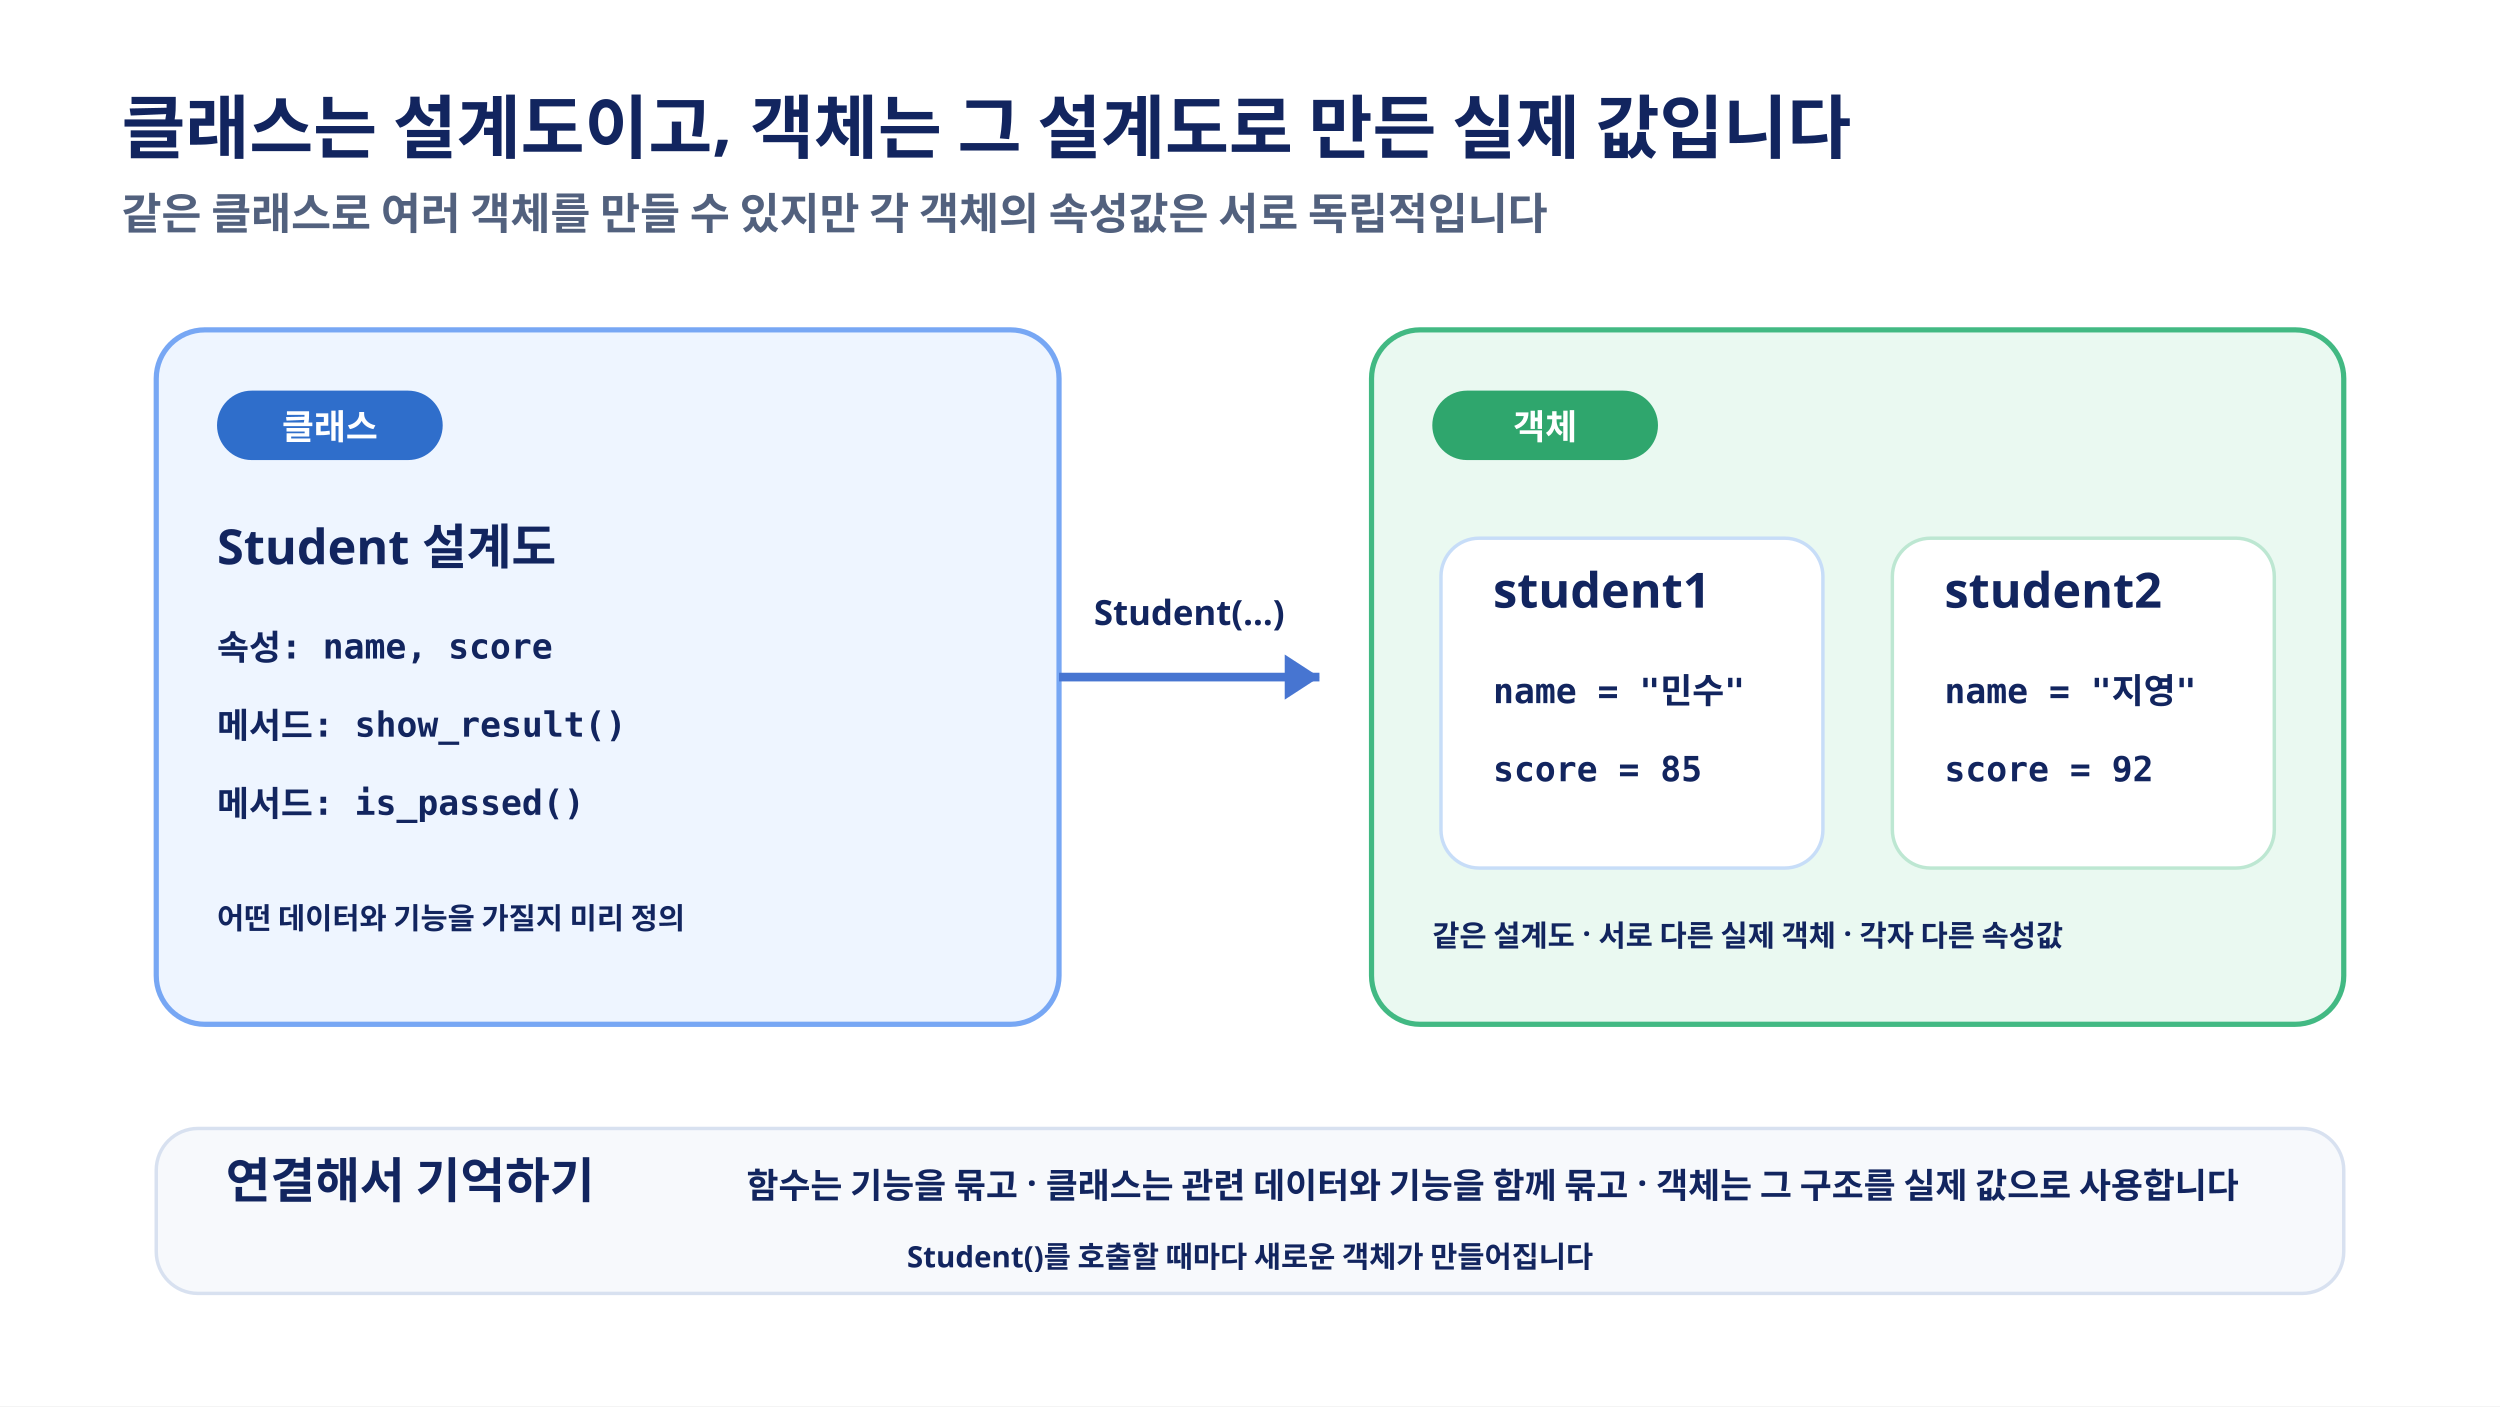
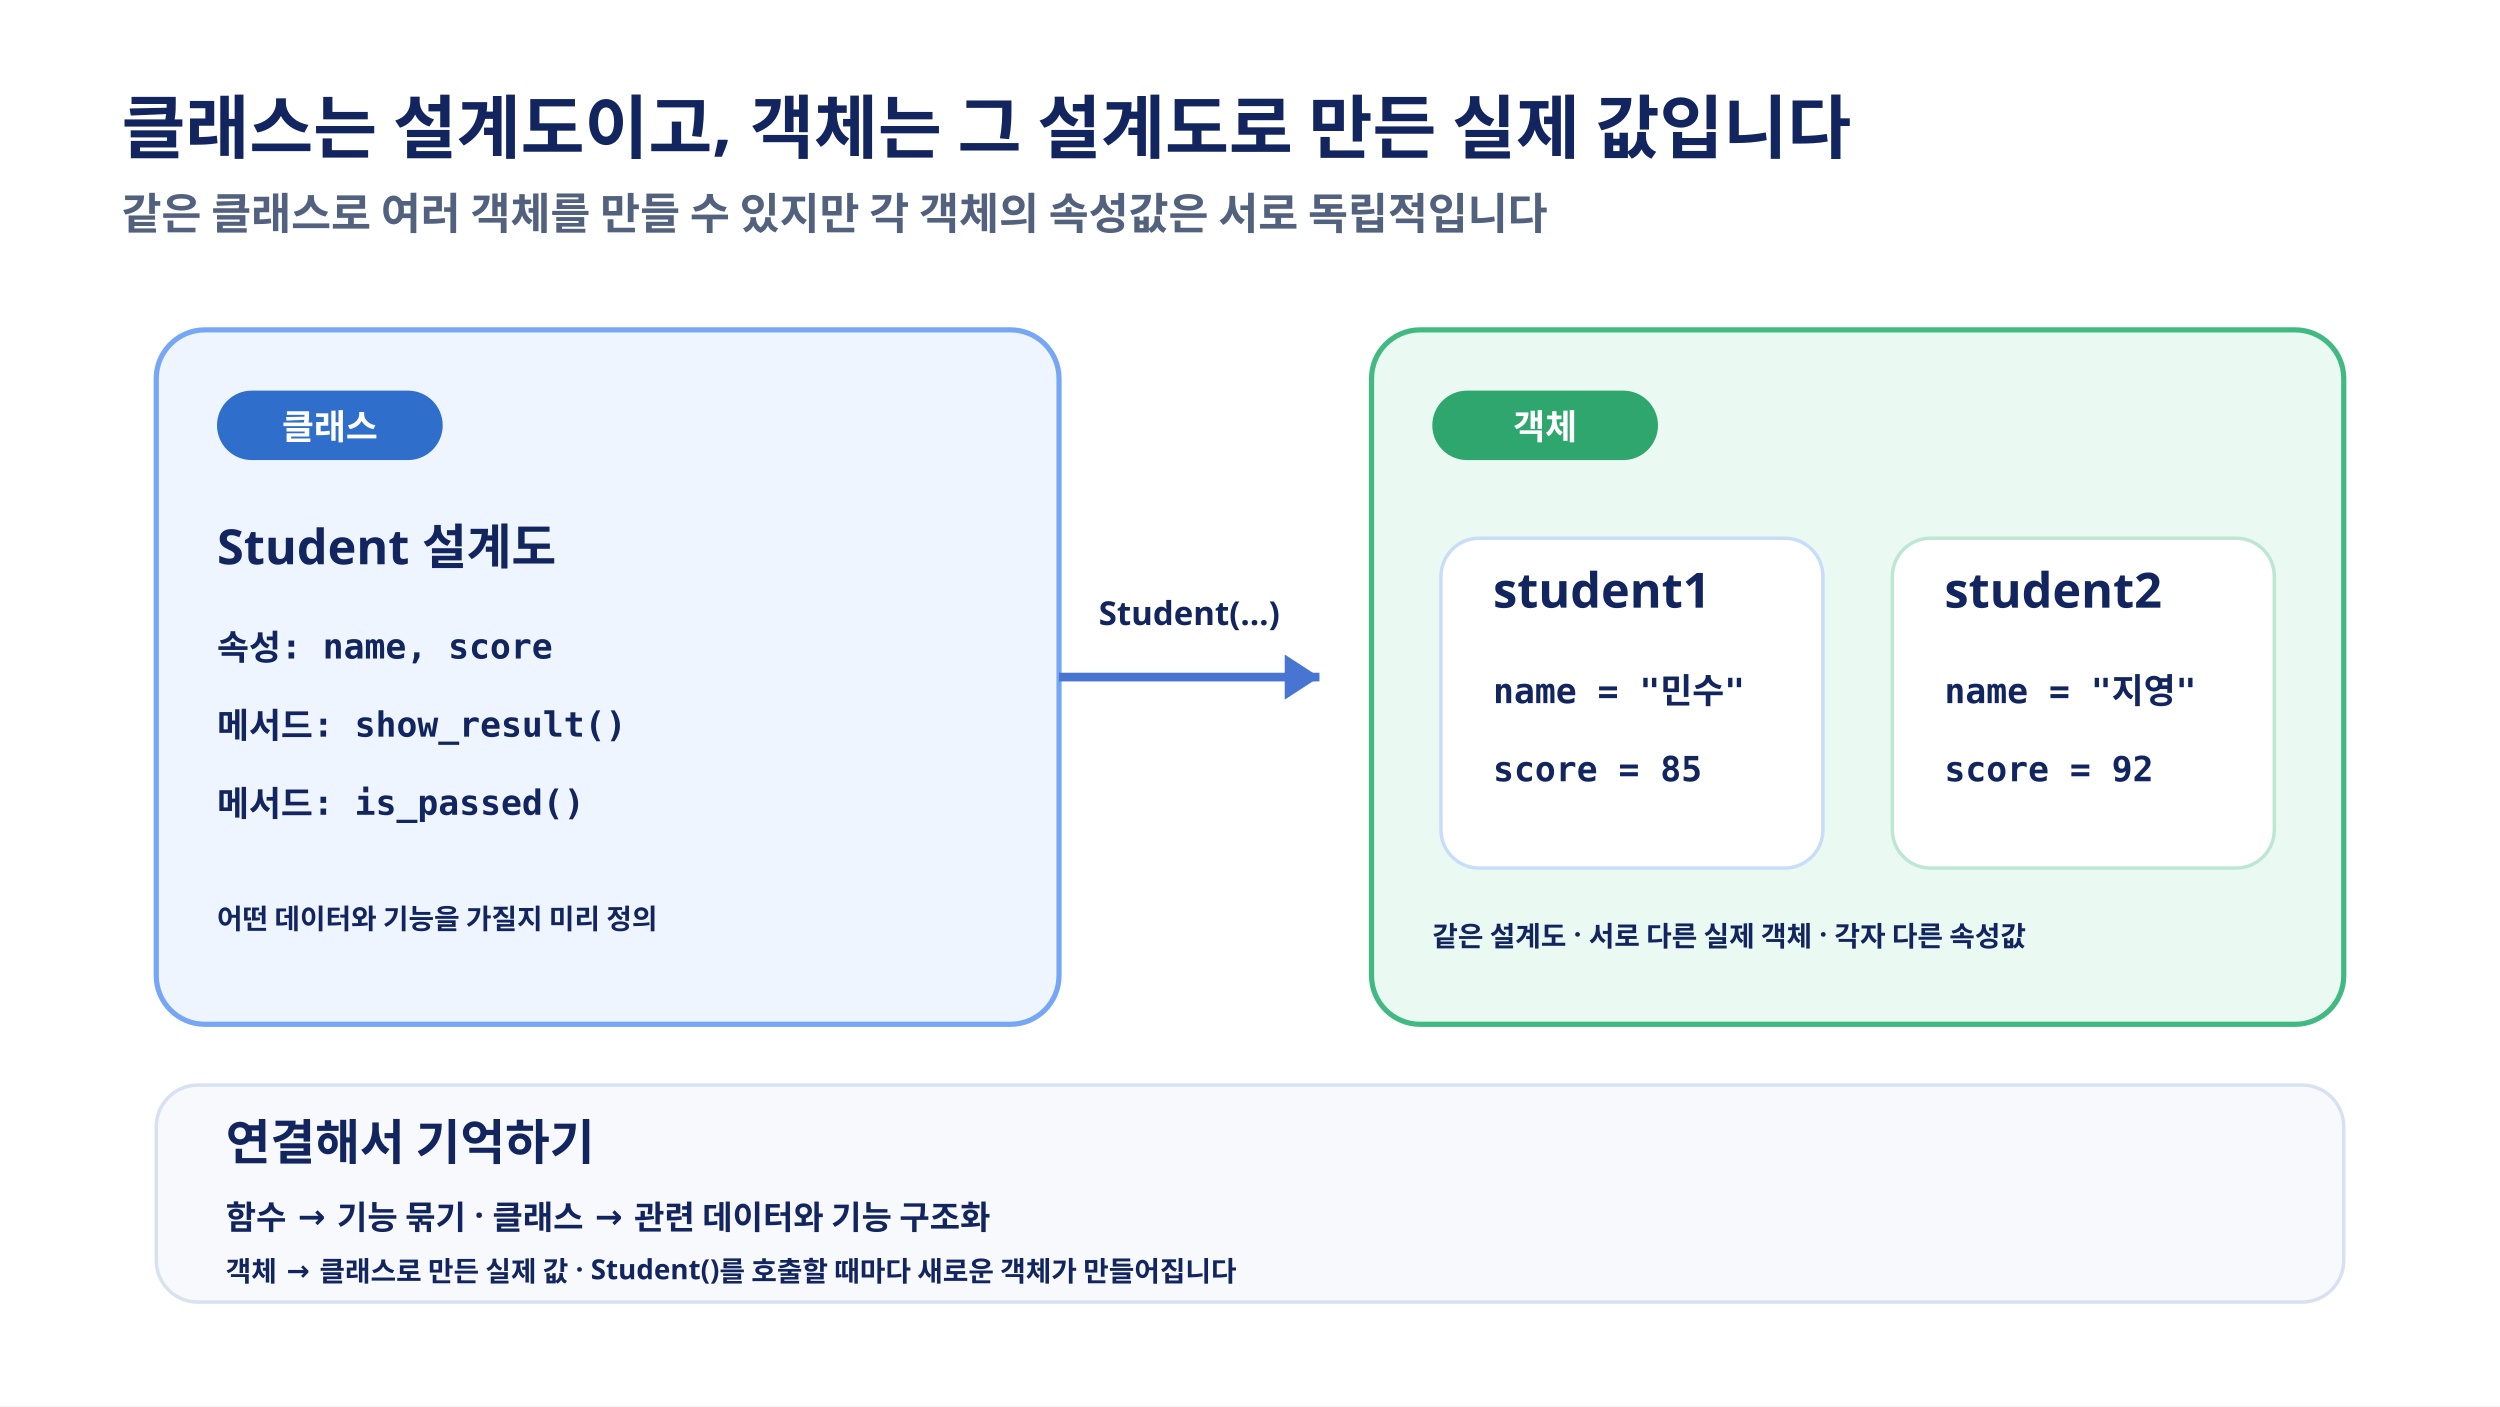
<svg xmlns="http://www.w3.org/2000/svg" width="1440" height="810" viewBox="0 0 1440 810" role="img" aria-labelledby="title desc">
  <rect width="1440" height="810" fill="#ffffff" />
-   <style>text{font-family:Pretendard,'Noto Sans KR','Malgun Gothic',sans-serif;fill:#12255f}.t{font-size:40px;font-weight:800}.s{font-size:25px;font-weight:700;fill:#52617e}.h{font-size:28px;font-weight:800}.b{font-size:20px;font-weight:600}.code{font-family:Consolas,monospace;font-size:20px;font-weight:700}.small{font-size:17px;font-weight:600}.tag{font-size:20px;font-weight:800;fill:#fff}</style>
+   <style>text{font-family:Pretendard,'Noto Sans KR','Malgun Gothic',sans-serif;fill:#12255f}.t{font-size:40px;font-weight:800}.s{font-size:25px;font-weight:700;fill:#52617e}.h{font-size:28px;font-weight:800}.b{font-size:19px;font-weight:600}.code{font-family:Consolas,monospace;font-size:20px;font-weight:700}.small{font-size:16px;font-weight:600}.tag{font-size:20px;font-weight:800;fill:#fff}</style>
  <text x="70" y="88" class="t">클래스는 설계도이고, 객체는 그 설계도로 만든 실제 값입니다</text>
  <text x="70" y="132" class="s">같은 클래스로 여러 객체를 만들 수 있지만 각 객체의 속성값은 서로 독립적입니다</text>
  <rect x="90" y="190" width="520" height="400" rx="28" fill="#eef5ff" stroke="#77a7f4" stroke-width="3" />
  <rect x="125" y="225" width="130" height="40" rx="20" fill="#2f6ecb" />
  <text x="190" y="253" text-anchor="middle" class="tag">클래스</text>
  <text x="125" y="325" class="h">Student 설계도</text>
  <text x="125" y="380" class="code">속성: name, score</text>
  <text x="125" y="425" class="code">메서드: show_result()</text>
  <text x="125" y="470" class="code">메서드: is_passed()</text>
  <text x="125" y="535" class="small">어떤 데이터와 기능을 가질지 미리 정의</text>
  <line x1="610" y1="390" x2="760" y2="390" stroke="#4775d1" stroke-width="5" />
  <polygon points="760,390 740,377 740,403" fill="#4775d1" />
  <text x="685" y="360" text-anchor="middle" class="b">Student(...)</text>
  <rect x="790" y="190" width="560" height="400" rx="28" fill="#eaf9f1" stroke="#42b983" stroke-width="3" />
  <rect x="825" y="225" width="130" height="40" rx="20" fill="#2fa66d" />
  <text x="890" y="253" text-anchor="middle" class="tag">객체</text>
  <rect x="830" y="310" width="220" height="190" rx="22" fill="#ffffff" stroke="#c7ddf8" stroke-width="2" />
  <text x="860" y="350" class="h">student1</text>
  <text x="860" y="405" class="code">name = "민수"</text>
  <text x="860" y="450" class="code">score = 85</text>
  <rect x="1090" y="310" width="220" height="190" rx="22" fill="#ffffff" stroke="#bde7d2" stroke-width="2" />
  <text x="1120" y="350" class="h">student2</text>
  <text x="1120" y="405" class="code">name = "지영"</text>
  <text x="1120" y="450" class="code">score = 92</text>
  <text x="825" y="545" class="small">같은 설계도 · 서로 다른 실제 객체 · 각자 다른 속성값</text>
-   <rect x="90" y="650" width="1260" height="95" rx="24" fill="#f7f9fc" stroke="#d8e1f0" stroke-width="2" />
-   <text x="130" y="690" class="h">연결해서 기억하기</text>
-   <text x="430" y="690" class="b">함수는 기능을 묶고 · 클래스는 관련 데이터와 기능을 함께 묶고 · 객체는 그 구조를 실제 값으로 사용합니다</text>
-   <text x="720" y="730" text-anchor="middle" class="small">Student()를 호출할 때마다 새로운 객체가 만들어집니다</text>
+   <rect x="90" y="625" width="1260" height="125" rx="24" fill="#f7f9fc" stroke="#d8e1f0" stroke-width="2" />
+   <text x="130" y="668" class="h">연결해서 기억하기</text>
+   <text x="130" y="708" class="b">함수 → 기능 묶기 · 클래스 → 관련 데이터와 기능 구조화</text>
+   <text x="130" y="738" class="small">객체 → 클래스로 만든 실제 값 · Student()를 호출할 때마다 새로운 객체가 만들어집니다</text>
</svg>
